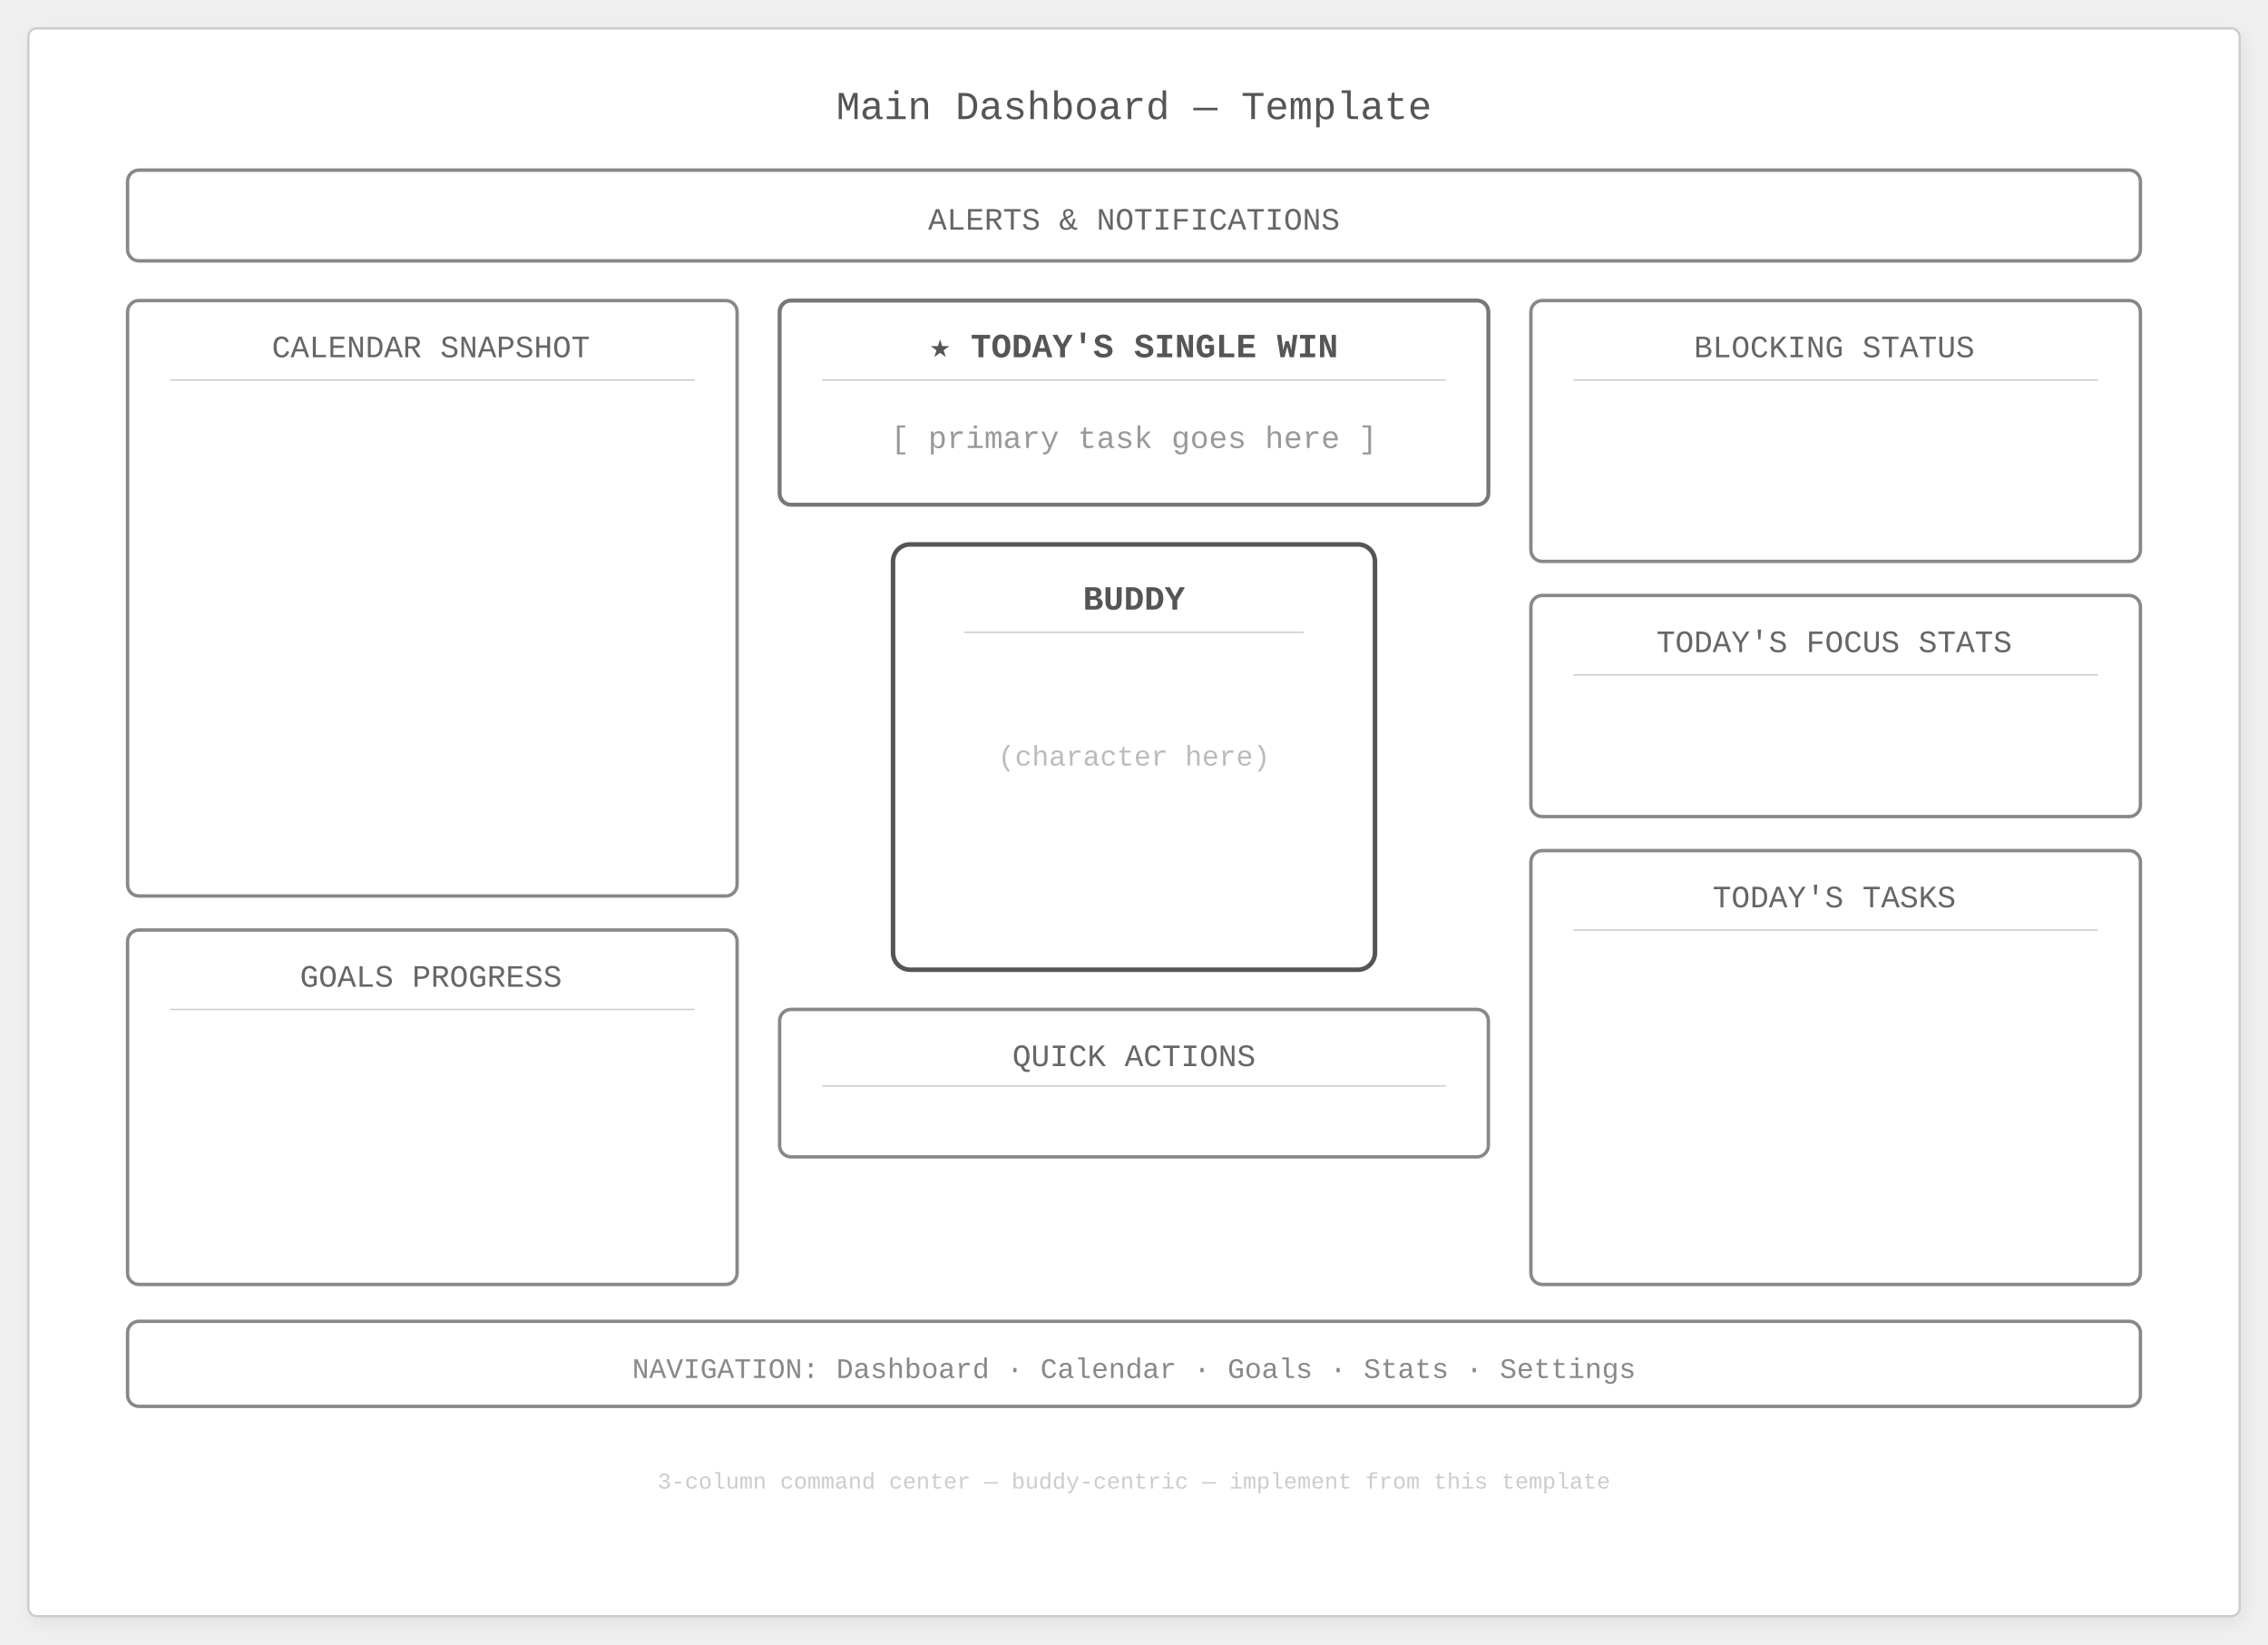
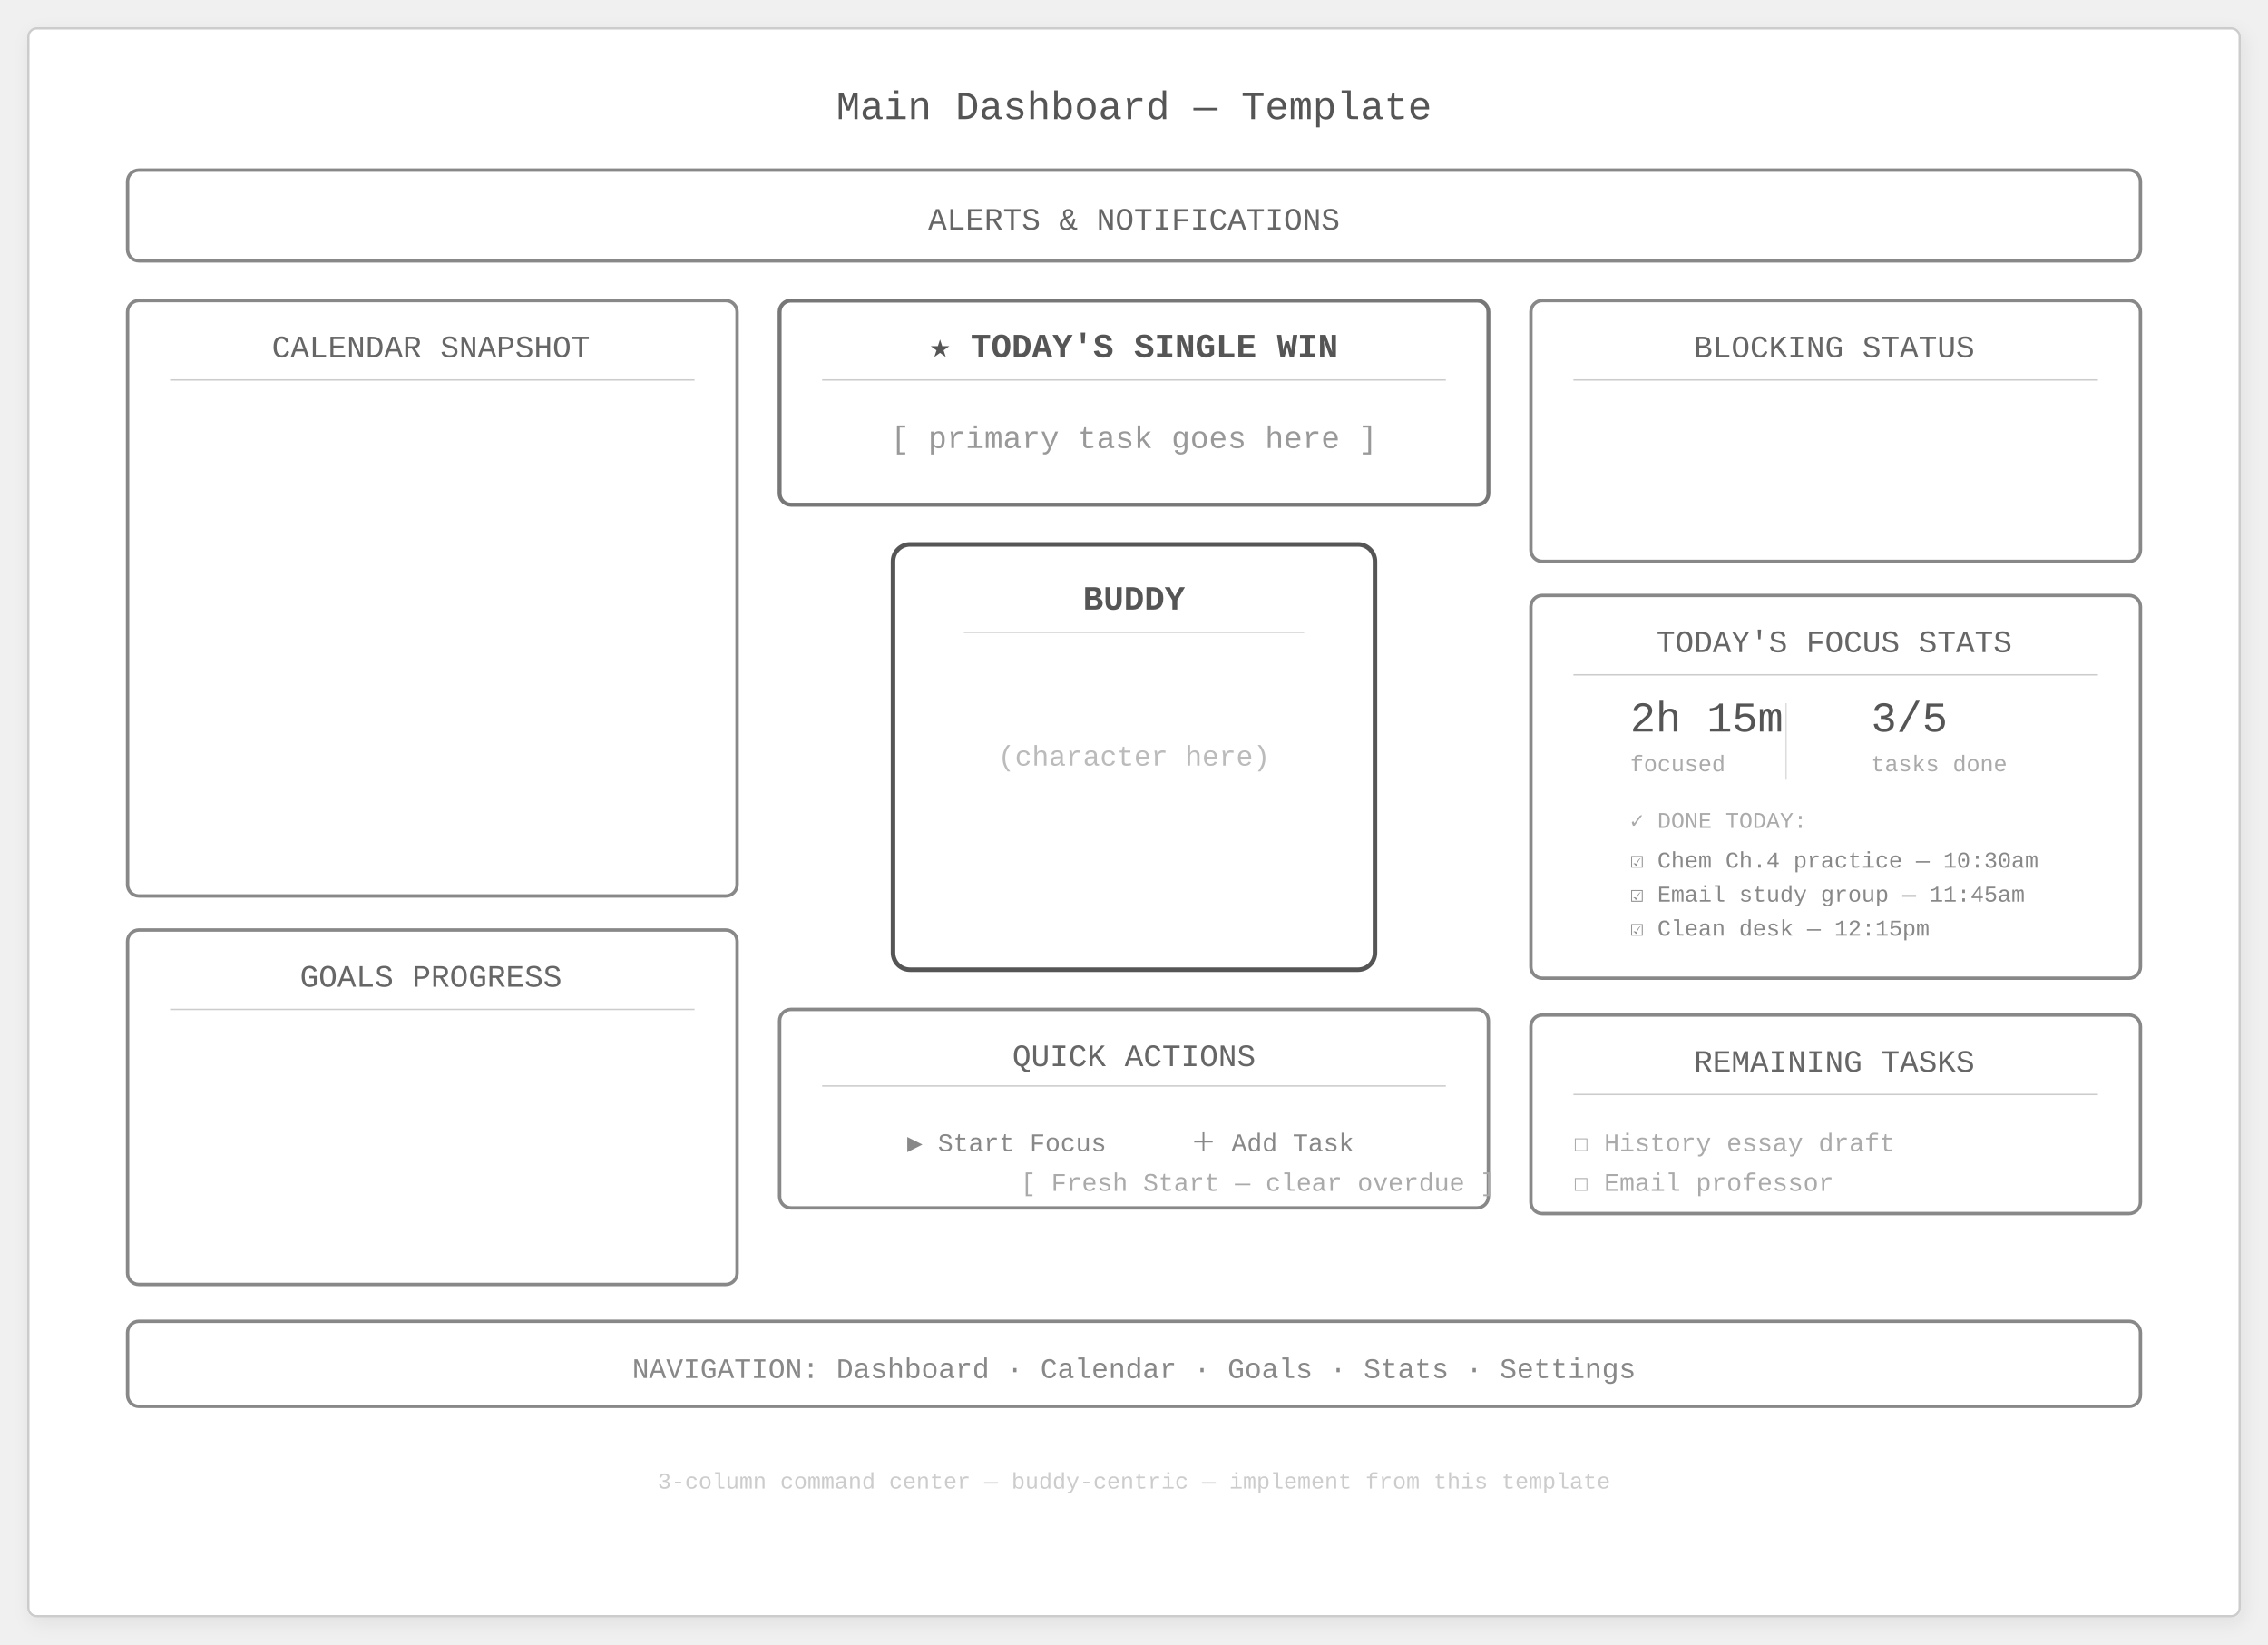
<svg xmlns="http://www.w3.org/2000/svg" viewBox="0 0 800 580" width="800" height="580">
  <defs>
    <filter id="shadow">
      <feDropShadow dx="1" dy="2" stdDeviation="3" flood-color="#00000012" />
    </filter>
  </defs>
  <rect x="10" y="10" width="780" height="560" rx="3" fill="#ffffff" stroke="#ccc" stroke-width="0.8" filter="url(#shadow)" />
  <text x="400" y="42" text-anchor="middle" font-family="'Courier New', monospace" font-size="14" fill="#555">Main Dashboard — Template</text>
  <rect x="45" y="60" width="710" height="32" rx="4" fill="none" stroke="#888" stroke-width="1.2" />
  <text x="400" y="81" text-anchor="middle" font-family="'Courier New', monospace" font-size="11" fill="#666">ALERTS &amp; NOTIFICATIONS</text>
  <rect x="45" y="106" width="215" height="210" rx="4" fill="none" stroke="#888" stroke-width="1.2" />
  <text x="152" y="126" text-anchor="middle" font-family="'Courier New', monospace" font-size="11" fill="#666">CALENDAR SNAPSHOT</text>
  <line x1="60" y1="134" x2="245" y2="134" stroke="#ccc" stroke-width="0.5" />
  <rect x="45" y="328" width="215" height="125" rx="4" fill="none" stroke="#888" stroke-width="1.2" />
  <text x="152" y="348" text-anchor="middle" font-family="'Courier New', monospace" font-size="11" fill="#666">GOALS PROGRESS</text>
  <line x1="60" y1="356" x2="245" y2="356" stroke="#ccc" stroke-width="0.5" />
  <rect x="275" y="106" width="250" height="72" rx="4" fill="none" stroke="#777" stroke-width="1.4" />
  <text x="400" y="126" text-anchor="middle" font-family="'Courier New', monospace" font-size="12" fill="#555" font-weight="bold">★ TODAY'S SINGLE WIN</text>
  <line x1="290" y1="134" x2="510" y2="134" stroke="#ccc" stroke-width="0.5" />
  <text x="400" y="158" text-anchor="middle" font-family="'Courier New', monospace" font-size="11" fill="#999">[ primary task goes here ]</text>
  <rect x="315" y="192" width="170" height="150" rx="6" fill="none" stroke="#555" stroke-width="1.6" />
  <text x="400" y="215" text-anchor="middle" font-family="'Courier New', monospace" font-size="12" fill="#555" font-weight="bold">BUDDY</text>
  <line x1="340" y1="223" x2="460" y2="223" stroke="#ccc" stroke-width="0.5" />
  <text x="400" y="270" text-anchor="middle" font-family="'Courier New', monospace" font-size="10" fill="#bbb">(character here)</text>
-   <rect x="275" y="356" width="250" height="52" rx="4" fill="none" stroke="#888" stroke-width="1.2" />
+   <rect x="275" y="356" width="250" height="70" rx="4" fill="none" stroke="#888" stroke-width="1.2" />
  <text x="400" y="376" text-anchor="middle" font-family="'Courier New', monospace" font-size="11" fill="#666">QUICK ACTIONS</text>
  <line x1="290" y1="383" x2="510" y2="383" stroke="#ccc" stroke-width="0.5" />
+   <text x="320" y="406" font-family="'Courier New', monospace" font-size="9" fill="#888">▶ Start Focus</text>
+   <text x="420" y="406" font-family="'Courier New', monospace" font-size="9" fill="#888">＋ Add Task</text>
+   <text x="360" y="420" font-family="'Courier New', monospace" font-size="9" fill="#aaa">[ Fresh Start — clear overdue ]</text>
  <rect x="540" y="106" width="215" height="92" rx="4" fill="none" stroke="#888" stroke-width="1.2" />
  <text x="647" y="126" text-anchor="middle" font-family="'Courier New', monospace" font-size="11" fill="#666">BLOCKING STATUS</text>
  <line x1="555" y1="134" x2="740" y2="134" stroke="#ccc" stroke-width="0.5" />
-   <rect x="540" y="210" width="215" height="78" rx="4" fill="none" stroke="#888" stroke-width="1.2" />
+   <rect x="540" y="210" width="215" height="135" rx="4" fill="none" stroke="#888" stroke-width="1.2" />
  <text x="647" y="230" text-anchor="middle" font-family="'Courier New', monospace" font-size="11" fill="#666">TODAY'S FOCUS STATS</text>
  <line x1="555" y1="238" x2="740" y2="238" stroke="#ccc" stroke-width="0.5" />
-   <rect x="540" y="300" width="215" height="153" rx="4" fill="none" stroke="#888" stroke-width="1.2" />
-   <text x="647" y="320" text-anchor="middle" font-family="'Courier New', monospace" font-size="11" fill="#666">TODAY'S TASKS</text>
-   <line x1="555" y1="328" x2="740" y2="328" stroke="#ccc" stroke-width="0.5" />
+   <text x="575" y="258" font-family="'Courier New', monospace" font-size="15" fill="#555">2h 15m</text>
+   <text x="575" y="272" font-family="'Courier New', monospace" font-size="8" fill="#aaa">focused</text>
+   <text x="660" y="258" font-family="'Courier New', monospace" font-size="15" fill="#555">3/5</text>
+   <text x="660" y="272" font-family="'Courier New', monospace" font-size="8" fill="#aaa">tasks done</text>
+   <line x1="630" y1="248" x2="630" y2="275" stroke="#ddd" stroke-width="0.5" />
+   <text x="575" y="292" font-family="'Courier New', monospace" font-size="8" fill="#aaa">✓ DONE TODAY:</text>
+   <text x="575" y="306" font-family="'Courier New', monospace" font-size="8" fill="#888">☑ Chem Ch.4 practice — 10:30am</text>
+   <text x="575" y="318" font-family="'Courier New', monospace" font-size="8" fill="#888">☑ Email study group — 11:45am</text>
+   <text x="575" y="330" font-family="'Courier New', monospace" font-size="8" fill="#888">☑ Clean desk — 12:15pm</text>
+   <rect x="540" y="358" width="215" height="70" rx="4" fill="none" stroke="#888" stroke-width="1.2" />
+   <text x="647" y="378" text-anchor="middle" font-family="'Courier New', monospace" font-size="11" fill="#666">REMAINING TASKS</text>
+   <line x1="555" y1="386" x2="740" y2="386" stroke="#ccc" stroke-width="0.5" />
+   <text x="555" y="406" font-family="'Courier New', monospace" font-size="9" fill="#aaa">☐ History essay draft</text>
+   <text x="555" y="420" font-family="'Courier New', monospace" font-size="9" fill="#aaa">☐ Email professor</text>
  <rect x="45" y="466" width="710" height="30" rx="4" fill="none" stroke="#888" stroke-width="1.2" />
  <text x="400" y="486" text-anchor="middle" font-family="'Courier New', monospace" font-size="10" fill="#888">NAVIGATION: Dashboard · Calendar · Goals · Stats · Settings</text>
  <text x="400" y="525" text-anchor="middle" font-family="'Courier New', monospace" font-size="8" fill="#ccc">3-column command center — buddy-centric — implement from this template</text>
</svg>
